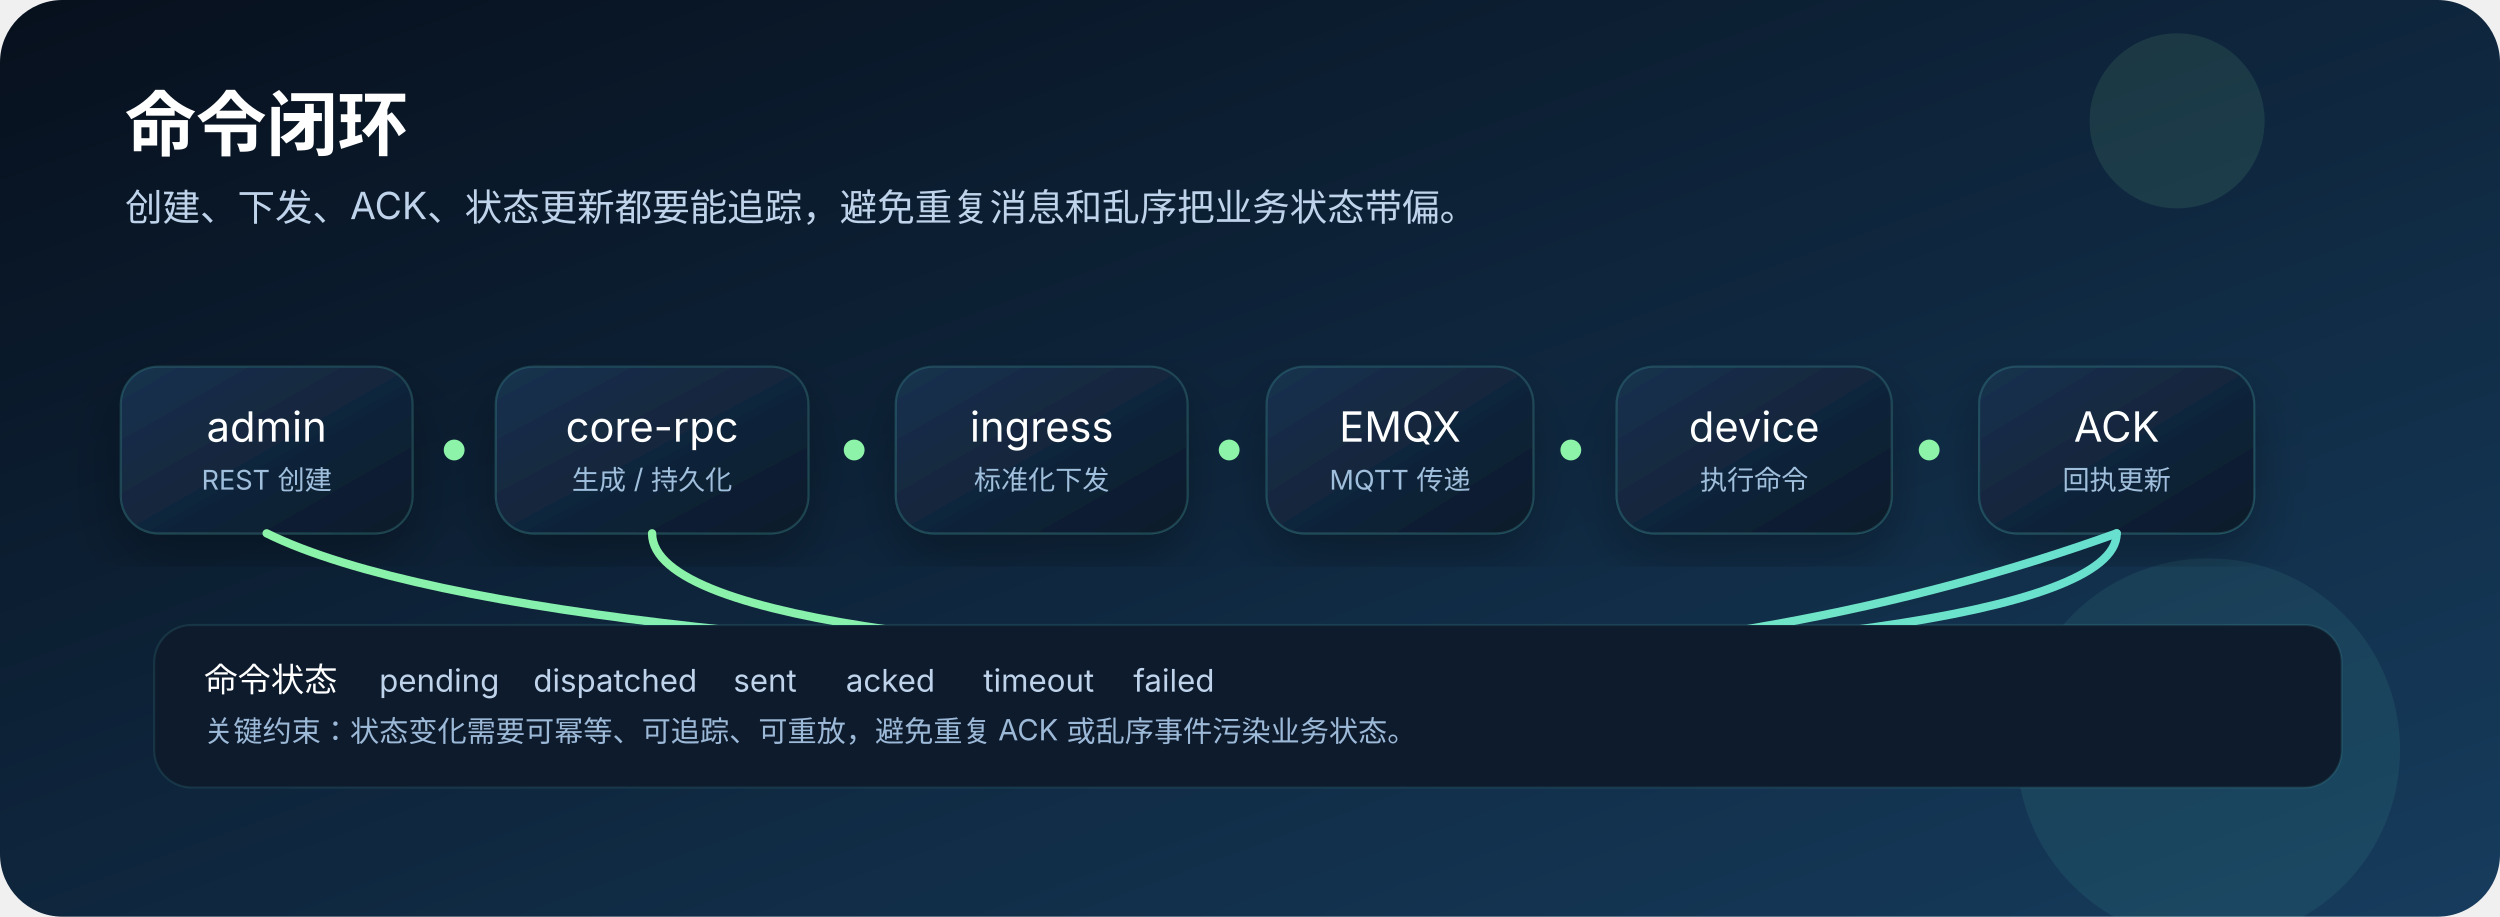
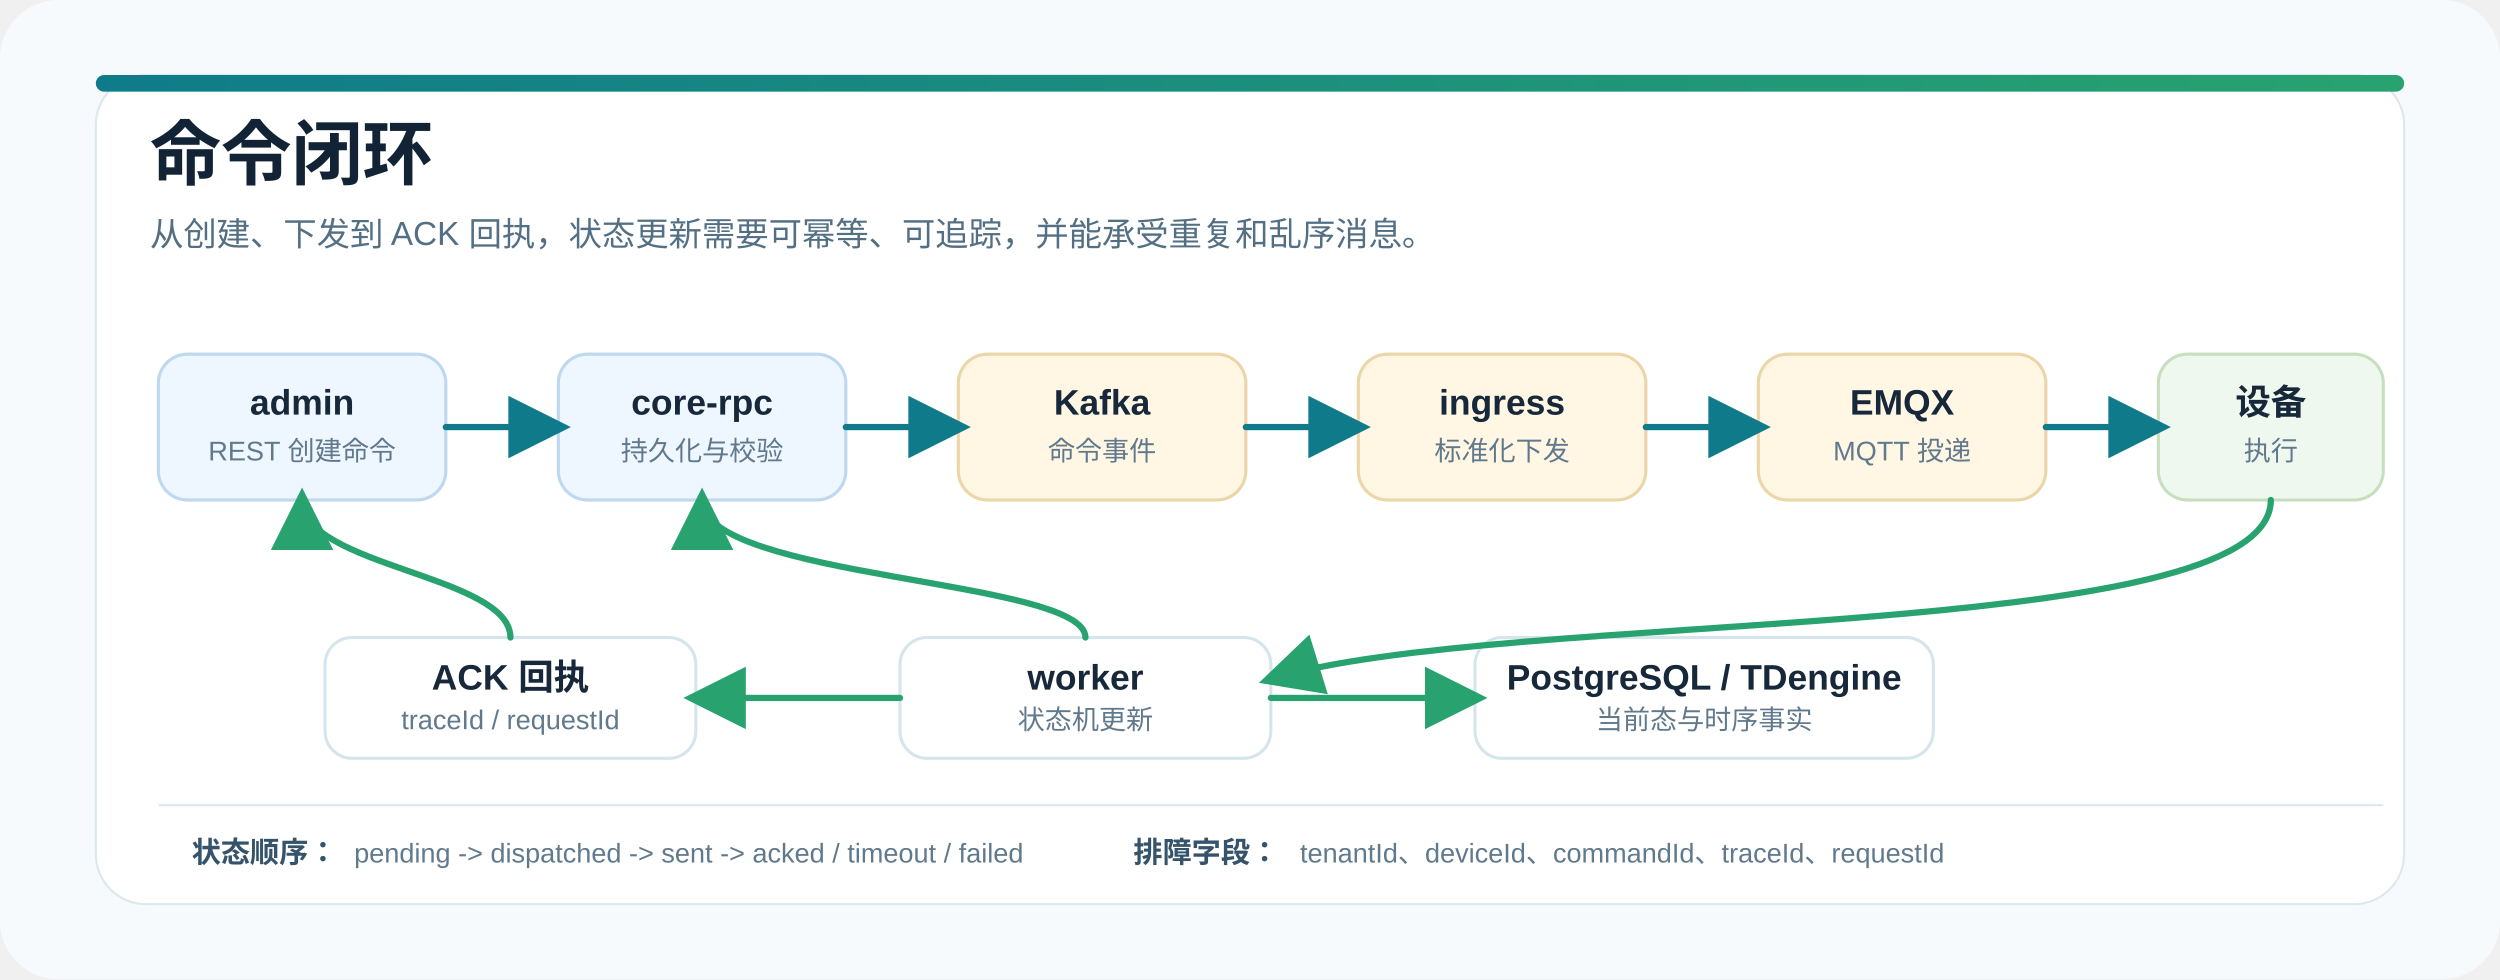
- <svg xmlns="http://www.w3.org/2000/svg" width="1200" height="440" viewBox="0 0 1200 440" role="img" aria-labelledby="title desc">
+ <svg xmlns="http://www.w3.org/2000/svg" width="1200" height="470" viewBox="0 0 1200 470" role="img" aria-labelledby="title desc">
  <defs>
-     <linearGradient id="bg3" x1="0" y1="0" x2="1" y2="1">
-       <stop offset="0%" stop-color="#07101d" />
-       <stop offset="100%" stop-color="#163c5d" />
+     <style>
+       .sans { font-family: "Noto Sans SC", "Microsoft YaHei", "PingFang SC", Arial, sans-serif; }
+       .title { fill: #132336; font-size: 34px; font-weight: 800; }
+       .note { fill: #536f84; font-size: 16px; }
+       .step { fill: #17283a; font-size: 17px; font-weight: 800; }
+       .sub { fill: #61798c; font-size: 13px; }
+       .state { fill: #35536b; font-size: 14px; font-weight: 700; }
+       .box { fill: #ffffff; stroke: #d6e5ec; stroke-width: 1.5; }
+       .primary { fill: #eef6ff; stroke: #bdd8ef; stroke-width: 1.5; }
+       .event { fill: #fff7e4; stroke: #ead6a7; stroke-width: 1.5; }
+       .done { fill: #eff8ef; stroke: #c8dfbf; stroke-width: 1.5; }
+       .line { stroke: #0f7b8a; stroke-width: 3; stroke-linecap: round; stroke-linejoin: round; fill: none; marker-end: url(#arrow); }
+       .return { stroke: #28a36f; stroke-width: 3; stroke-linecap: round; stroke-linejoin: round; fill: none; marker-end: url(#arrow2); }
+     </style>
+     <marker id="arrow" markerWidth="10" markerHeight="10" refX="8" refY="5" orient="auto">
+       <path d="M0 0 L10 5 L0 10 Z" fill="#0f7b8a" />
+     </marker>
+     <marker id="arrow2" markerWidth="10" markerHeight="10" refX="8" refY="5" orient="auto">
+       <path d="M0 0 L10 5 L0 10 Z" fill="#28a36f" />
+     </marker>
+     <linearGradient id="top" x1="0" y1="0" x2="1" y2="0">
+       <stop offset="0" stop-color="#0f7b8a" />
+       <stop offset="1" stop-color="#28a36f" />
    </linearGradient>
-     <linearGradient id="card3" x1="0" y1="0" x2="1" y2="1">
-       <stop offset="0%" stop-color="#17324f" />
-       <stop offset="100%" stop-color="#0c1929" />
-     </linearGradient>
-     <linearGradient id="cycle" x1="0" y1="0" x2="1" y2="0">
-       <stop offset="0%" stop-color="#8cf3a8" />
-       <stop offset="100%" stop-color="#68e0cf" />
-     </linearGradient>
-     <filter id="shadow3" x="-20%" y="-20%" width="140%" height="140%">
-       <feDropShadow dx="0" dy="12" stdDeviation="14" flood-color="#000" flood-opacity="0.30" />
-     </filter>
  </defs>
-   <rect width="1200" height="440" rx="30" fill="url(#bg3)" />
-   <circle cx="1045" cy="58" r="42" fill="#8cf3a8" opacity="0.10" />
-   <circle cx="1060" cy="360" r="92" fill="#68e0cf" opacity="0.08" />
-   <text x="60" y="72" fill="#ffffff" font-size="34" font-family="Inter, system-ui, -apple-system, Segoe UI, sans-serif" font-weight="800">
-     命令闭环
-   </text>
-   <text x="60" y="106" fill="#bfd3ea" font-size="18" font-family="Inter, system-ui, -apple-system, Segoe UI, sans-serif">
-     创建、下发、ACK、状态更新都要能追踪，避免重复消息和乱序把业务状态带偏。
-   </text>
-   <g filter="url(#shadow3)" font-family="Inter, system-ui, -apple-system, Segoe UI, sans-serif" text-anchor="middle">
-     <rect x="58" y="176" width="140" height="80" rx="18" fill="url(#card3)" stroke="#68e0cf" stroke-opacity="0.18" />
-     <text x="128" y="212" fill="#ffffff" font-size="20">admin</text>
-     <text x="128" y="235" fill="#9fbfdd" font-size="13">REST 创建</text>
-     <rect x="238" y="176" width="150" height="80" rx="18" fill="url(#card3)" stroke="#68e0cf" stroke-opacity="0.18" />
-     <text x="313" y="212" fill="#ffffff" font-size="20">core-rpc</text>
-     <text x="313" y="235" fill="#9fbfdd" font-size="13">生成 / 持久化</text>
-     <rect x="430" y="176" width="140" height="80" rx="18" fill="url(#card3)" stroke="#68e0cf" stroke-opacity="0.18" />
-     <text x="500" y="212" fill="#ffffff" font-size="20">ingress</text>
-     <text x="500" y="235" fill="#9fbfdd" font-size="13">标准化下发</text>
-     <rect x="608" y="176" width="128" height="80" rx="18" fill="url(#card3)" stroke="#68e0cf" stroke-opacity="0.18" />
-     <text x="672" y="212" fill="#ffffff" font-size="20">EMQX</text>
-     <text x="672" y="235" fill="#9fbfdd" font-size="13">MQTT 传递</text>
-     <rect x="776" y="176" width="132" height="80" rx="18" fill="url(#card3)" stroke="#68e0cf" stroke-opacity="0.18" />
-     <text x="842" y="212" fill="#ffffff" font-size="20">device</text>
-     <text x="842" y="235" fill="#9fbfdd" font-size="13">执行命令</text>
-     <rect x="950" y="176" width="132" height="80" rx="18" fill="url(#card3)" stroke="#68e0cf" stroke-opacity="0.18" />
-     <text x="1016" y="212" fill="#ffffff" font-size="20">ACK</text>
-     <text x="1016" y="235" fill="#9fbfdd" font-size="13">回执更新</text>
-   </g>
-   <g stroke="url(#cycle)" stroke-width="4" stroke-linecap="round" stroke-linejoin="round" fill="none">
-     <path d="M198 216 H238" />
-     <path d="M388 216 H430" />
-     <path d="M570 216 H608" />
-     <path d="M736 216 H776" />
-     <path d="M908 216 H950" />
-     <path d="M1016 256 C1016 336 290 336 128 256" />
-     <path d="M313 256 C313 300 500 316 672 316 C796 316 916 292 1016 256" />
-   </g>
-   <g fill="#8cf3a8">
-     <circle cx="218" cy="216" r="5" />
-     <circle cx="410" cy="216" r="5" />
-     <circle cx="590" cy="216" r="5" />
-     <circle cx="754" cy="216" r="5" />
-     <circle cx="926" cy="216" r="5" />
-     <circle cx="520" cy="316" r="5" />
-     <circle cx="860" cy="316" r="5" />
-   </g>
-   <g font-family="Inter, system-ui, -apple-system, Segoe UI, sans-serif">
-     <rect x="74" y="300" width="1050" height="78" rx="18" fill="#0d1b2d" stroke="#68e0cf" stroke-opacity="0.12" />
-     <text x="98" y="332" fill="#ffffff" font-size="16">命令状态</text>
-     <text x="182" y="332" fill="#bfd3ea" font-size="15">pending</text>
-     <text x="256" y="332" fill="#bfd3ea" font-size="15">dispatched</text>
-     <text x="352" y="332" fill="#bfd3ea" font-size="15">sent</text>
-     <text x="406" y="332" fill="#bfd3ea" font-size="15">acked</text>
-     <text x="472" y="332" fill="#bfd3ea" font-size="15">timeout</text>
-     <text x="544" y="332" fill="#bfd3ea" font-size="15">failed</text>
-     <text x="98" y="356" fill="#9db9d8" font-size="14">关键约束：状态变化需要可幂等、可追踪、可重放，避免重复 ACK 或乱序事件污染业务状态。</text>
+   <rect width="1200" height="470" rx="28" fill="#f6fafc" />
+   <rect x="46" y="36" width="1108" height="398" rx="24" fill="#ffffff" stroke="#dbe8ee" />
+   <rect x="46" y="36" width="1108" height="8" rx="4" fill="url(#top)" />
+   <g class="sans">
+     <text class="title" x="72" y="86">命令闭环</text>
+     <text class="note" x="72" y="118">从创建、下发到 ACK 回执，状态更新需要可幂等、可追踪，并能承受重复和乱序消息。</text>
+     <rect class="primary" x="76" y="170" width="138" height="70" rx="14" />
+     <text class="step" x="145" y="199" text-anchor="middle">admin</text>
+     <text class="sub" x="145" y="221" text-anchor="middle">REST 创建命令</text>
+     <rect class="primary" x="268" y="170" width="138" height="70" rx="14" />
+     <text class="step" x="337" y="199" text-anchor="middle">core-rpc</text>
+     <text class="sub" x="337" y="221" text-anchor="middle">持久化与校验</text>
+     <rect class="event" x="460" y="170" width="138" height="70" rx="14" />
+     <text class="step" x="529" y="199" text-anchor="middle">Kafka</text>
+     <text class="sub" x="529" y="221" text-anchor="middle">命令事件</text>
+     <rect class="event" x="652" y="170" width="138" height="70" rx="14" />
+     <text class="step" x="721" y="199" text-anchor="middle">ingress</text>
+     <text class="sub" x="721" y="221" text-anchor="middle">标准化下发</text>
+     <rect class="event" x="844" y="170" width="138" height="70" rx="14" />
+     <text class="step" x="913" y="199" text-anchor="middle">EMQX</text>
+     <text class="sub" x="913" y="221" text-anchor="middle">MQTT 投递</text>
+     <rect class="done" x="1036" y="170" width="108" height="70" rx="14" />
+     <text class="step" x="1090" y="199" text-anchor="middle">设备</text>
+     <text class="sub" x="1090" y="221" text-anchor="middle">执行</text>
+     <path class="line" d="M214 205 H268" />
+     <path class="line" d="M406 205 H460" />
+     <path class="line" d="M598 205 H652" />
+     <path class="line" d="M790 205 H844" />
+     <path class="line" d="M982 205 H1036" />
+     <rect class="box" x="156" y="306" width="178" height="58" rx="13" />
+     <text class="step" x="245" y="331" text-anchor="middle">ACK 回执</text>
+     <text class="sub" x="245" y="350" text-anchor="middle">traceId / requestId</text>
+     <rect class="box" x="432" y="306" width="178" height="58" rx="13" />
+     <text class="step" x="521" y="331" text-anchor="middle">worker</text>
+     <text class="sub" x="521" y="350" text-anchor="middle">状态机更新</text>
+     <rect class="box" x="708" y="306" width="220" height="58" rx="13" />
+     <text class="step" x="818" y="331" text-anchor="middle">PostgreSQL / TDengine</text>
+     <text class="sub" x="818" y="350" text-anchor="middle">当前态与时序事实</text>
+     <path class="return" d="M1090 240 C1090 310 720 292 610 326" />
+     <path class="return" d="M432 335 H334" />
+     <path class="return" d="M610 335 H708" />
+     <path class="return" d="M521 306 C521 278 337 278 337 240" />
+     <path class="return" d="M245 306 C245 276 145 272 145 240" />
+     <rect x="76" y="386" width="1068" height="1" fill="#dbe8ee" />
+     <text class="state" x="92" y="414">状态顺序：</text>
+     <text class="sub" x="170" y="414">pending -&gt; dispatched -&gt; sent -&gt; acked / timeout / failed</text>
+     <text class="state" x="544" y="414">排障字段：</text>
+     <text class="sub" x="624" y="414">tenantId、deviceId、commandId、traceId、requestId</text>
  </g>
</svg>
